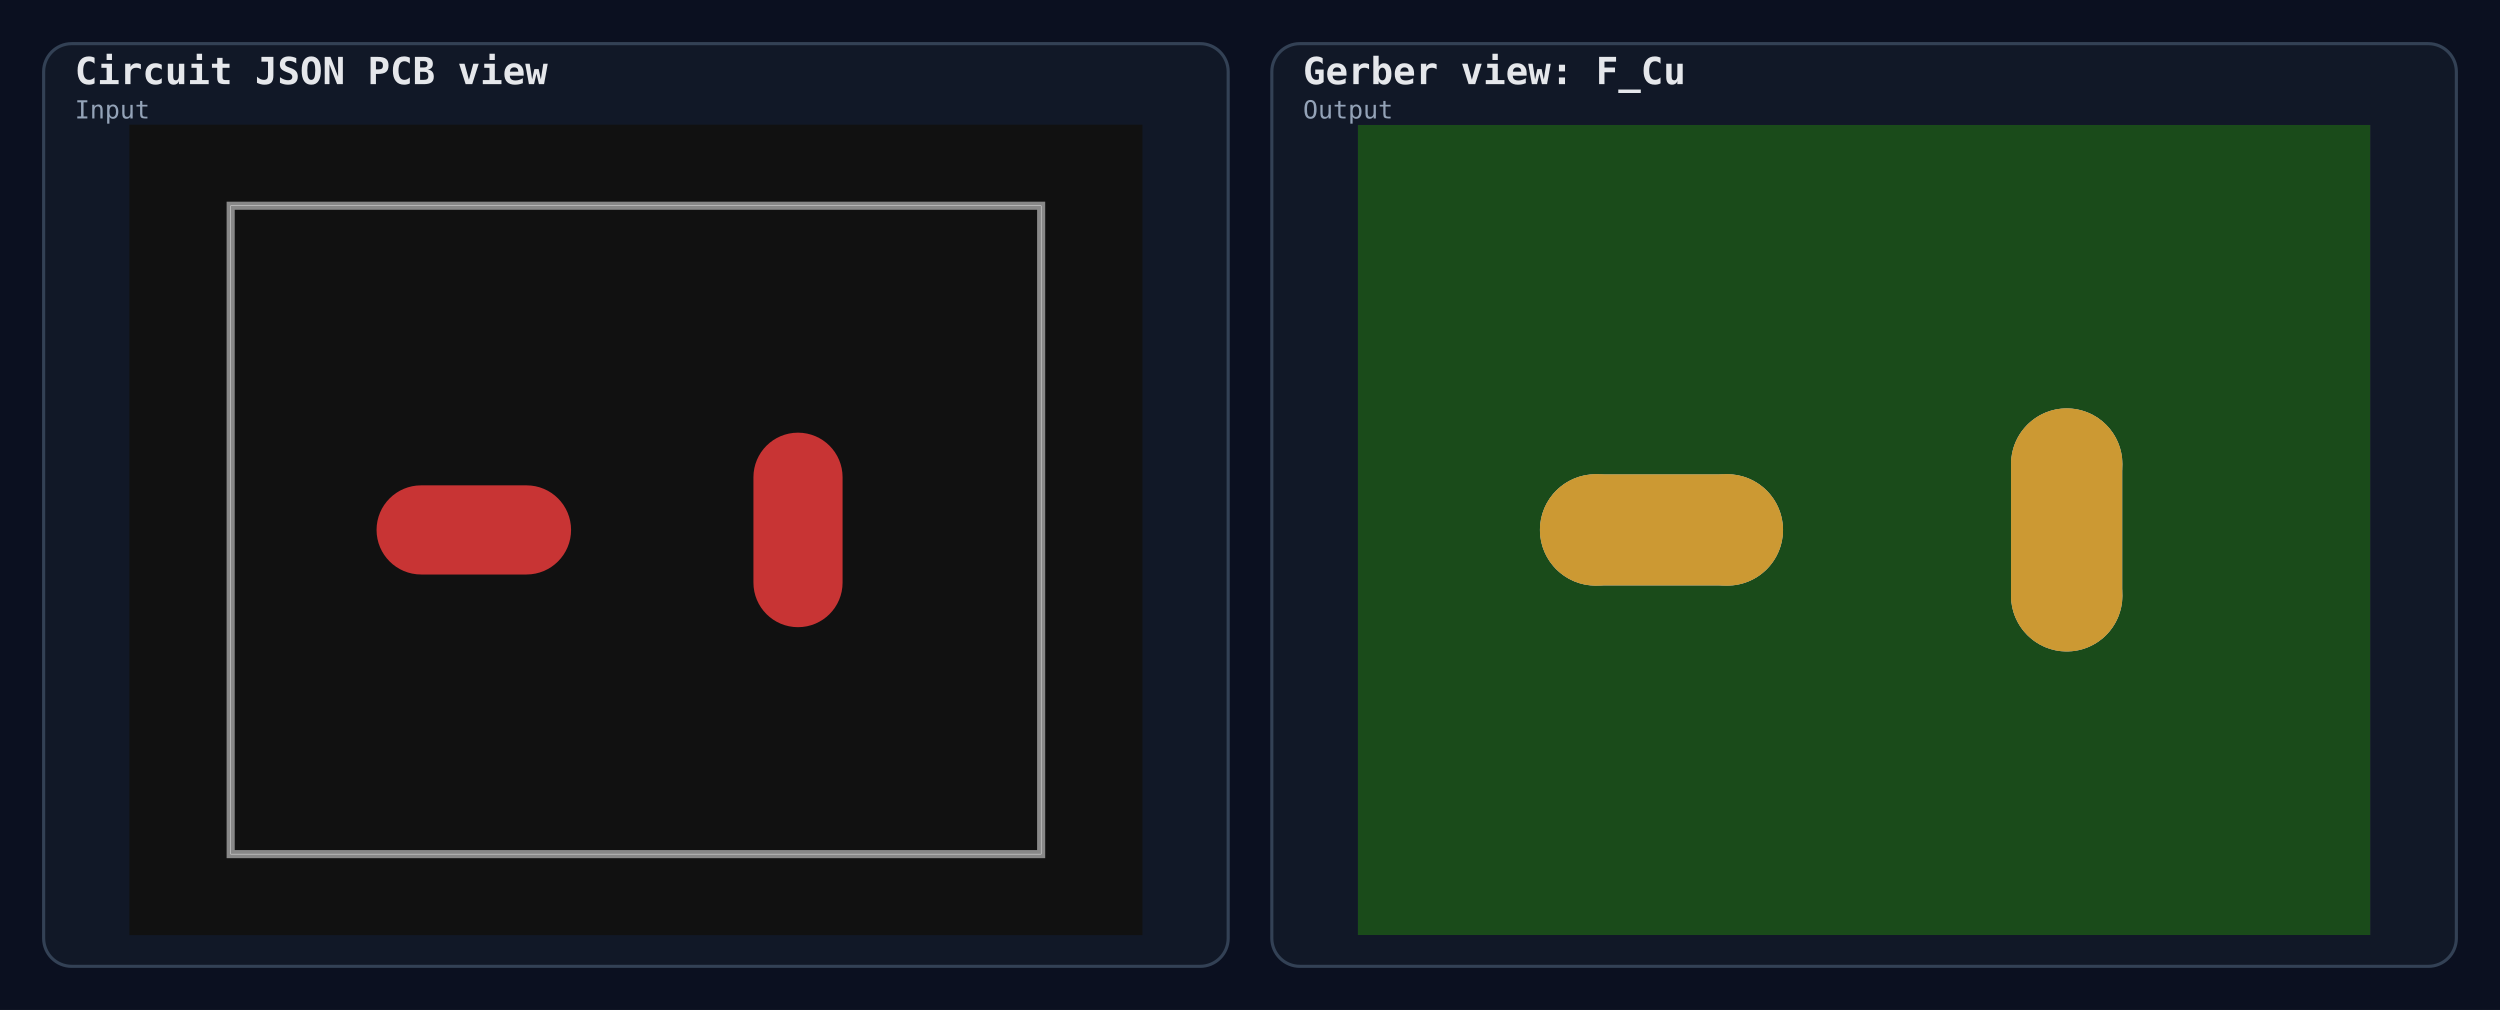
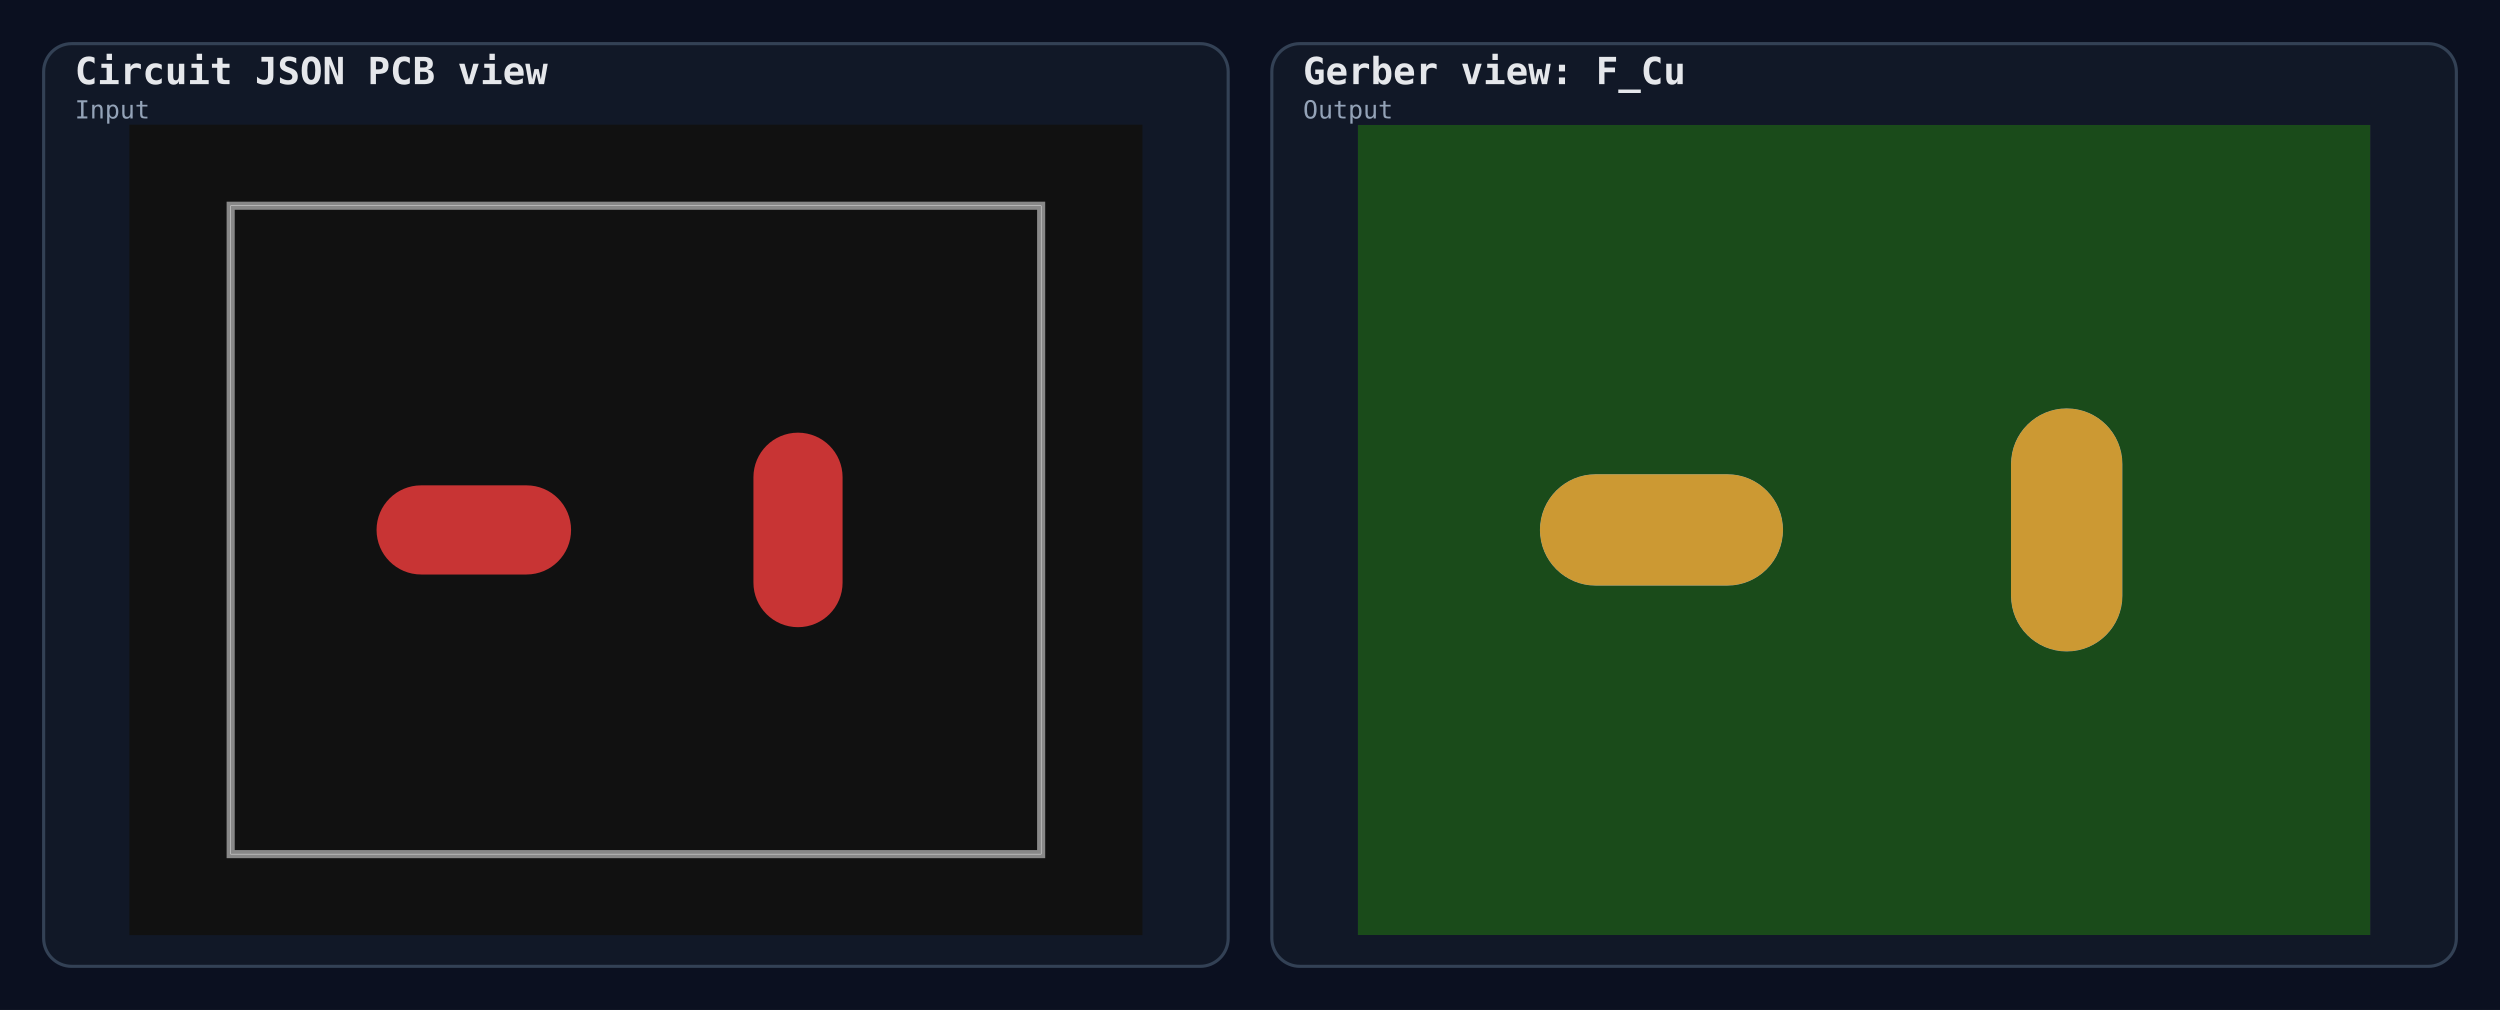
<svg xmlns="http://www.w3.org/2000/svg" xmlns:xlink="http://www.w3.org/1999/xlink" version="1.1" viewBox="0 0 1604 648" width="1604" height="648">
  <defs>
    <style>.snapshot-label { font: 600 24px ui-monospace, SFMono-Regular, Menlo, monospace; fill: #e5e7eb; }.snapshot-subtitle { font: 500 16px ui-monospace, SFMono-Regular, Menlo, monospace; fill: #94a3b8; }</style>
  </defs>
  <rect x="0" y="0" width="1604" height="648" fill="#0b1020" />
  <rect x="28" y="28" width="760" height="592" rx="18" fill="#111827" stroke="#334155" stroke-width="2" />
  <rect x="816" y="28" width="760" height="592" rx="18" fill="#111827" stroke="#334155" stroke-width="2" />
  <text x="48" y="54" class="snapshot-label">Circuit JSON PCB view</text>
  <text x="836" y="54" class="snapshot-label">Gerber view: F_Cu</text>
  <text x="48" y="76" class="snapshot-subtitle">Input</text>
  <text x="836" y="76" class="snapshot-subtitle">Output</text>
  <svg x="48" y="80" width="720" height="520" preserveAspectRatio="xMidYMid meet" viewBox="0 0 800 640">
    <style />
    <rect class="boundary" x="0" y="0" fill="#111111" width="800" height="640" data-type="pcb_background" data-pcb-layer="global" />
    <rect class="pcb-boundary" fill="none" stroke="#fff" stroke-width="0.3" x="80" y="64" width="640" height="512" data-type="pcb_boundary" data-pcb-layer="global" />
    <path class="pcb-board" d="M 80 576 L 720 576 L 720 64 L 80 64 Z" fill="none" stroke="rgba(255, 255, 255, 0.5)" stroke-width="6.4" data-type="pcb_board" data-pcb-layer="board" />
    <rect class="pcb-pad" fill="rgb(200, 52, 52)" x="195.2" y="284.8" width="153.6" height="70.4" rx="35.2" ry="35.2" data-type="pcb_smtpad" data-pcb-layer="top" />
    <rect class="pcb-pad" fill="rgb(200, 52, 52)" x="-76.8" y="-35.2" width="153.6" height="70.4" rx="35.2" ry="35.2" data-type="pcb_smtpad" data-pcb-layer="top" transform="translate(528 320) rotate(-90)" />
  </svg>
-   <svg x="836" y="80" width="720" height="520" preserveAspectRatio="xMidYMid meet" viewBox="-5000 -4000 10000 8000" version="1.1" stroke-linecap="round" stroke-linejoin="round" stroke-width="0" fill-rule="evenodd" clip-rule="evenodd" id="hpp5_1CX0ASG_top">
+   <svg x="836" y="80" width="720" height="520" preserveAspectRatio="xMidYMid meet" viewBox="-5000 -4000 10000 8000" version="1.1" stroke-linecap="round" stroke-linejoin="round" stroke-width="0" fill-rule="evenodd" clip-rule="evenodd" id="FbyRD7-grQqx_top">
    <defs>
-       <style>.hpp5_1CX0ASG_fr4 {color: #666666;}
- .hpp5_1CX0ASG_cu {color: #cccccc;}
- .hpp5_1CX0ASG_cf {color: #cc9933;}
- .hpp5_1CX0ASG_sm {color: #004200; opacity: 0.749;}
- .hpp5_1CX0ASG_ss {color: #ffffff;}
- .hpp5_1CX0ASG_sp {color: #999999;}
- .hpp5_1CX0ASG_out {color: #000000;}</style>
-       <circle cx="0" cy="0" r="550" id="DVgKnHJY9ibz_pad-10" />
-       <circle cx="0" cy="0" r="550" id="Dr96OyQhtnEm_pad-10" />
-       <g id="hpp5_1CX0ASG_top_copper">
-         <use xlink:href="#DVgKnHJY9ibz_pad-10" x="-2650" y="0" />
-         <use xlink:href="#DVgKnHJY9ibz_pad-10" x="-1350" y="0" />
-         <path d="M -2650 0 -1350 0" fill="none" stroke-width="1100" />
-         <use xlink:href="#DVgKnHJY9ibz_pad-10" x="2000" y="-650" />
-         <use xlink:href="#DVgKnHJY9ibz_pad-10" x="2000" y="650" />
-         <path d="M 2000 -650 2000 650" fill="none" stroke-width="1100" />
+       <style>.FbyRD7-grQqx_fr4 {color: #666666;}
+ .FbyRD7-grQqx_cu {color: #cccccc;}
+ .FbyRD7-grQqx_cf {color: #cc9933;}
+ .FbyRD7-grQqx_sm {color: #004200; opacity: 0.749;}
+ .FbyRD7-grQqx_ss {color: #ffffff;}
+ .FbyRD7-grQqx_sp {color: #999999;}
+ .FbyRD7-grQqx_out {color: #000000;}</style>
+       <rect x="-1200" y="-550" width="2400" height="1100" rx="550" ry="550" id="UIdppTz8fWNu_pad-10" />
+       <rect x="-550" y="-1200" width="1100" height="2400" rx="550" ry="550" id="UIdppTz8fWNu_pad-11" />
+       <rect x="-1200" y="-550" width="2400" height="1100" rx="550" ry="550" id="JdsqofXJQwhA_pad-10" />
+       <rect x="-550" y="-1200" width="1100" height="2400" rx="550" ry="550" id="JdsqofXJQwhA_pad-11" />
+       <g id="FbyRD7-grQqx_top_copper">
+         <use xlink:href="#UIdppTz8fWNu_pad-10" x="-2000" y="0" />
+         <use xlink:href="#UIdppTz8fWNu_pad-11" x="2000" y="0" />
      </g>
-       <g id="hpp5_1CX0ASG_top_soldermask">
-         <use xlink:href="#Dr96OyQhtnEm_pad-10" x="-2650" y="0" />
-         <use xlink:href="#Dr96OyQhtnEm_pad-10" x="-1350" y="0" />
-         <path d="M -2650 0 -1350 0" fill="none" stroke-width="1100" />
-         <use xlink:href="#Dr96OyQhtnEm_pad-10" x="2000" y="-650" />
-         <use xlink:href="#Dr96OyQhtnEm_pad-10" x="2000" y="650" />
-         <path d="M 2000 -650 2000 650" fill="none" stroke-width="1100" />
+       <g id="FbyRD7-grQqx_top_soldermask">
+         <use xlink:href="#JdsqofXJQwhA_pad-10" x="-2000" y="0" />
+         <use xlink:href="#JdsqofXJQwhA_pad-11" x="2000" y="0" />
      </g>
-       <clipPath id="hpp5_1CX0ASG_top_outline">
+       <clipPath id="FbyRD7-grQqx_top_outline">
        <path d="M -5000 -4000 5000 -4000 5000 4000 -5000 4000 -5000 -4000" fill="none" stroke-width="50" />
      </clipPath>
-       <mask id="hpp5_1CX0ASG_top_mech-mask">
+       <mask id="FbyRD7-grQqx_top_mech-mask">
        <g fill="#000" stroke="#000">
          <rect x="-5000" y="-4000" width="10000" height="8000" fill="#fff" />
        </g>
      </mask>
-       <mask id="hpp5_1CX0ASG_top_cf-mask">
+       <mask id="FbyRD7-grQqx_top_cf-mask">
        <g fill="#fff" stroke="#fff">
-           <use xlink:href="#hpp5_1CX0ASG_top_soldermask" />
+           <use xlink:href="#FbyRD7-grQqx_top_soldermask" />
        </g>
      </mask>
-       <mask id="hpp5_1CX0ASG_top_sm-mask">
+       <mask id="FbyRD7-grQqx_top_sm-mask">
        <g fill="#000" stroke="#000">
          <rect x="-5000" y="-4000" width="10000" height="8000" fill="#fff" />
-           <use xlink:href="#hpp5_1CX0ASG_top_soldermask" />
+           <use xlink:href="#FbyRD7-grQqx_top_soldermask" />
        </g>
      </mask>
    </defs>
    <g transform="translate(0,0) scale(1,-1)">
-       <g mask="url(#hpp5_1CX0ASG_top_mech-mask)" clip-path="url(#hpp5_1CX0ASG_top_outline)">
-         <rect x="-5000" y="-4000" width="10000" height="8000" fill="currentColor" class="hpp5_1CX0ASG_fr4" />
-         <use xlink:href="#hpp5_1CX0ASG_top_copper" fill="currentColor" stroke="currentColor" class="hpp5_1CX0ASG_cu" />
-         <use xlink:href="#hpp5_1CX0ASG_top_copper" fill="currentColor" stroke="currentColor" class="hpp5_1CX0ASG_cf" mask="url(#hpp5_1CX0ASG_top_cf-mask)" />
-         <g mask="url(#hpp5_1CX0ASG_top_sm-mask)">
-           <rect x="-5000" y="-4000" width="10000" height="8000" fill="currentColor" class="hpp5_1CX0ASG_sm" />
+       <g mask="url(#FbyRD7-grQqx_top_mech-mask)" clip-path="url(#FbyRD7-grQqx_top_outline)">
+         <rect x="-5000" y="-4000" width="10000" height="8000" fill="currentColor" class="FbyRD7-grQqx_fr4" />
+         <use xlink:href="#FbyRD7-grQqx_top_copper" fill="currentColor" stroke="currentColor" class="FbyRD7-grQqx_cu" />
+         <use xlink:href="#FbyRD7-grQqx_top_copper" fill="currentColor" stroke="currentColor" class="FbyRD7-grQqx_cf" mask="url(#FbyRD7-grQqx_top_cf-mask)" />
+         <g mask="url(#FbyRD7-grQqx_top_sm-mask)">
+           <rect x="-5000" y="-4000" width="10000" height="8000" fill="currentColor" class="FbyRD7-grQqx_sm" />
        </g>
      </g>
    </g>
  </svg>
</svg>
